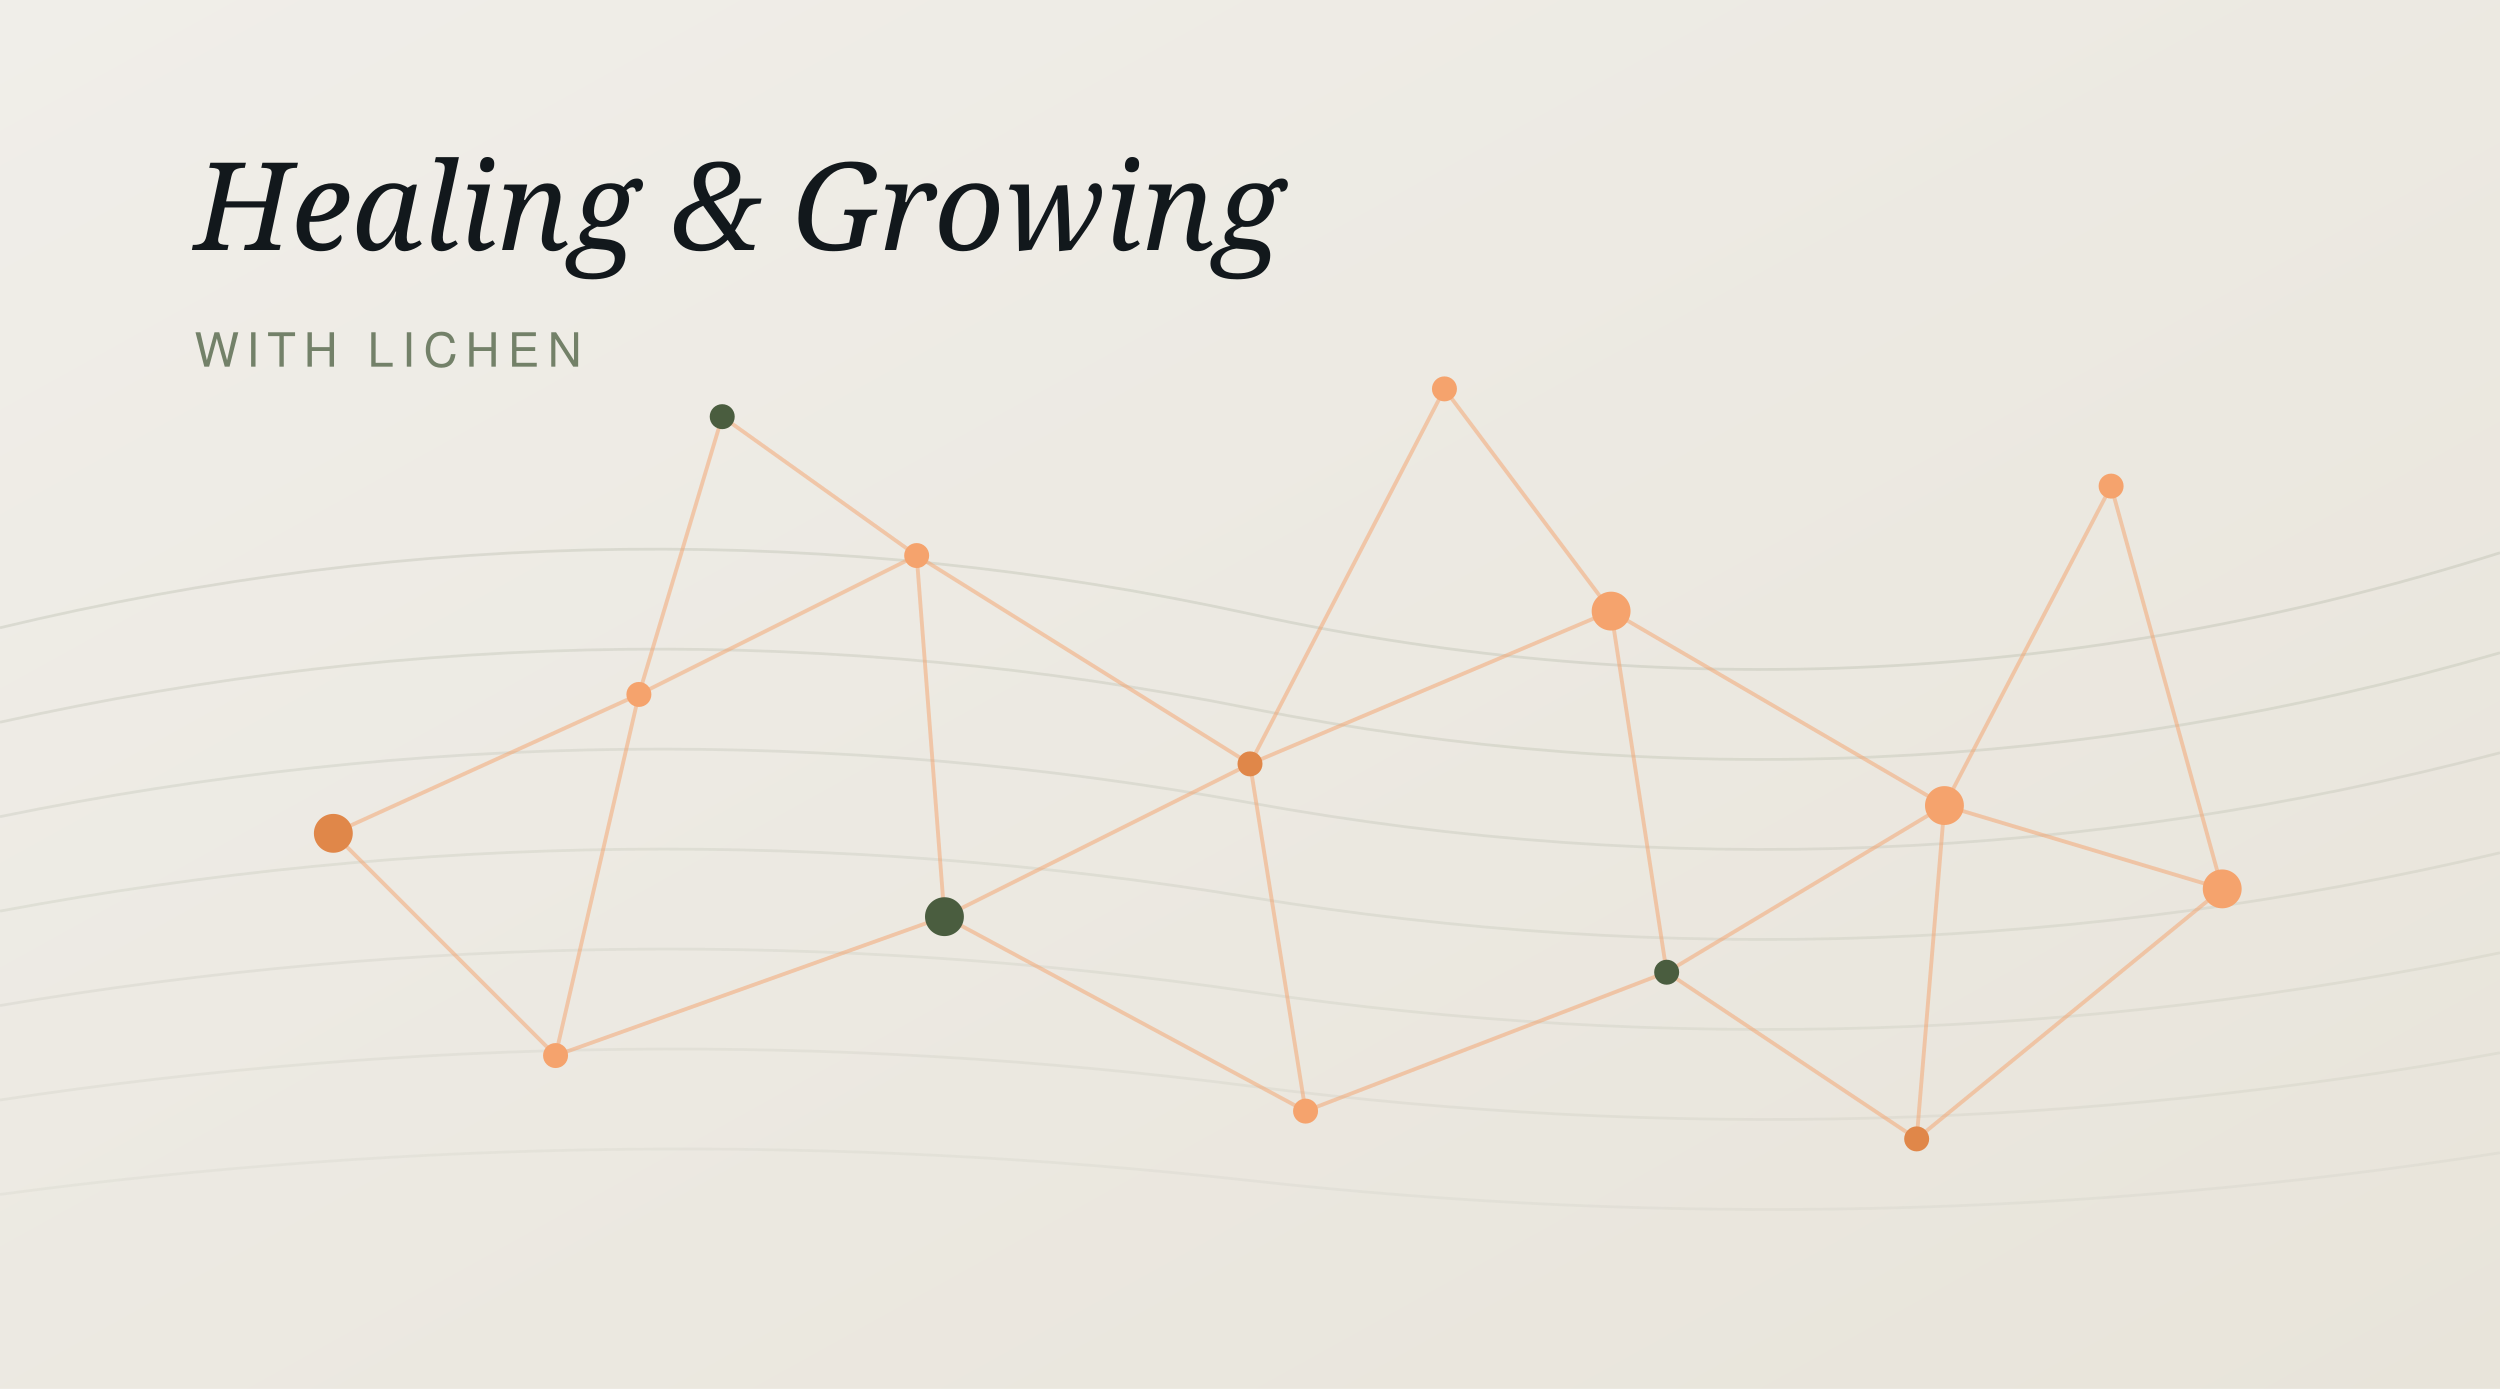
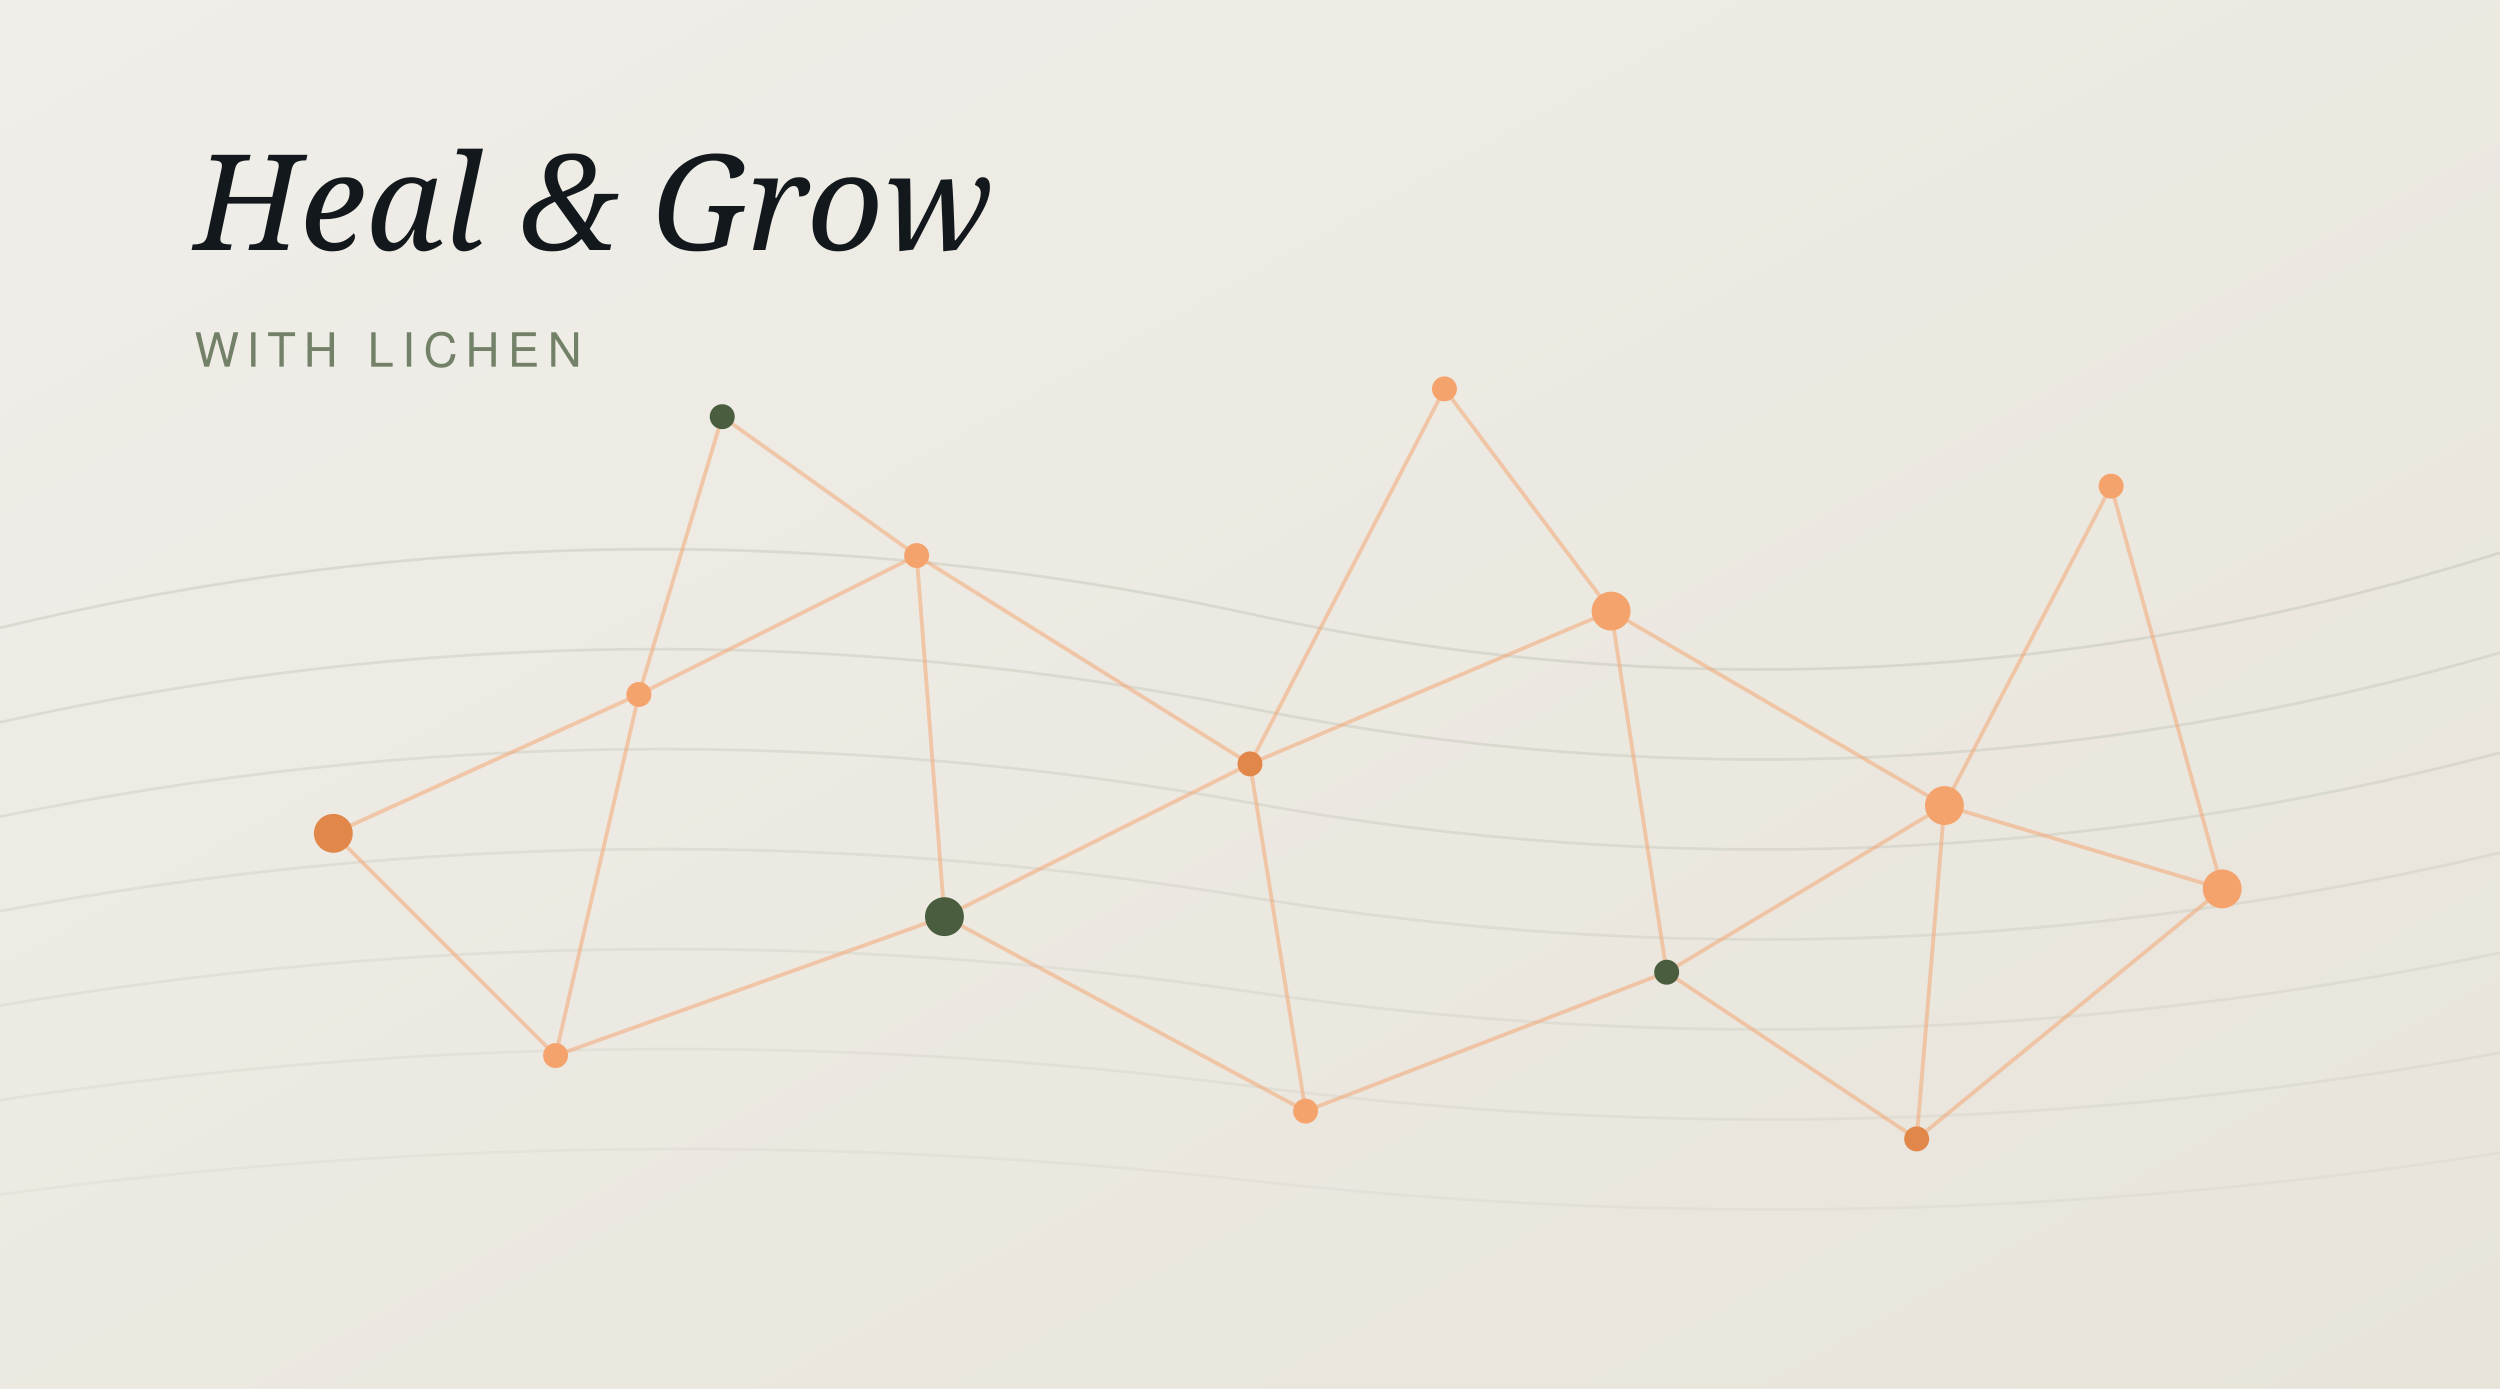
<svg xmlns="http://www.w3.org/2000/svg" viewBox="0 0 900 500" width="900" height="500">
  <defs>
    <linearGradient id="g" x1="0" y1="0" x2="1" y2="1">
      <stop offset="0" stop-color="#F0EEE9" />
      <stop offset="1" stop-color="#E8E4DA" />
    </linearGradient>
  </defs>
  <rect width="900" height="500" fill="url(#g)" />
  <path d="M0 430 Q 225 400 450 425 T 900 415" fill="none" stroke="#4A5D3F" stroke-opacity="0.05" stroke-width="1" />
  <path d="M0 396 Q 225 362 450 391 T 900 379" fill="none" stroke="#4A5D3F" stroke-opacity="0.062" stroke-width="1" />
  <path d="M0 362 Q 225 324 450 357 T 900 343" fill="none" stroke="#4A5D3F" stroke-opacity="0.074" stroke-width="1" />
  <path d="M0 328 Q 225 286 450 323 T 900 307" fill="none" stroke="#4A5D3F" stroke-opacity="0.086" stroke-width="1" />
  <path d="M0 294 Q 225 248 450 289 T 900 271" fill="none" stroke="#4A5D3F" stroke-opacity="0.098" stroke-width="1" />
  <path d="M0 260 Q 225 210 450 255 T 900 235" fill="none" stroke="#4A5D3F" stroke-opacity="0.11" stroke-width="1" />
  <path d="M0 226 Q 225 172 450 221 T 900 199" fill="none" stroke="#4A5D3F" stroke-opacity="0.122" stroke-width="1" />
  <line x1="120" y1="300" x2="230" y2="250" stroke="#F5A36D" stroke-opacity="0.5" stroke-width="1.4" />
  <line x1="120" y1="300" x2="200" y2="380" stroke="#F5A36D" stroke-opacity="0.5" stroke-width="1.4" />
  <line x1="230" y1="250" x2="200" y2="380" stroke="#F5A36D" stroke-opacity="0.5" stroke-width="1.4" />
  <line x1="230" y1="250" x2="330" y2="200" stroke="#F5A36D" stroke-opacity="0.5" stroke-width="1.4" />
  <line x1="200" y1="380" x2="340" y2="330" stroke="#F5A36D" stroke-opacity="0.5" stroke-width="1.4" />
  <line x1="330" y1="200" x2="340" y2="330" stroke="#F5A36D" stroke-opacity="0.5" stroke-width="1.4" />
  <line x1="330" y1="200" x2="450" y2="275" stroke="#F5A36D" stroke-opacity="0.5" stroke-width="1.4" />
  <line x1="340" y1="330" x2="450" y2="275" stroke="#F5A36D" stroke-opacity="0.5" stroke-width="1.4" />
  <line x1="340" y1="330" x2="470" y2="400" stroke="#F5A36D" stroke-opacity="0.5" stroke-width="1.4" />
  <line x1="450" y1="275" x2="470" y2="400" stroke="#F5A36D" stroke-opacity="0.5" stroke-width="1.4" />
  <line x1="450" y1="275" x2="580" y2="220" stroke="#F5A36D" stroke-opacity="0.5" stroke-width="1.4" />
  <line x1="470" y1="400" x2="600" y2="350" stroke="#F5A36D" stroke-opacity="0.5" stroke-width="1.4" />
  <line x1="580" y1="220" x2="600" y2="350" stroke="#F5A36D" stroke-opacity="0.5" stroke-width="1.4" />
  <line x1="580" y1="220" x2="700" y2="290" stroke="#F5A36D" stroke-opacity="0.5" stroke-width="1.4" />
  <line x1="600" y1="350" x2="700" y2="290" stroke="#F5A36D" stroke-opacity="0.5" stroke-width="1.4" />
  <line x1="600" y1="350" x2="690" y2="410" stroke="#F5A36D" stroke-opacity="0.5" stroke-width="1.4" />
  <line x1="700" y1="290" x2="690" y2="410" stroke="#F5A36D" stroke-opacity="0.5" stroke-width="1.4" />
  <line x1="700" y1="290" x2="800" y2="320" stroke="#F5A36D" stroke-opacity="0.5" stroke-width="1.4" />
  <line x1="690" y1="410" x2="800" y2="320" stroke="#F5A36D" stroke-opacity="0.5" stroke-width="1.4" />
  <line x1="230" y1="250" x2="260" y2="150" stroke="#F5A36D" stroke-opacity="0.5" stroke-width="1.4" />
  <line x1="330" y1="200" x2="260" y2="150" stroke="#F5A36D" stroke-opacity="0.5" stroke-width="1.4" />
  <line x1="580" y1="220" x2="520" y2="140" stroke="#F5A36D" stroke-opacity="0.5" stroke-width="1.4" />
  <line x1="450" y1="275" x2="520" y2="140" stroke="#F5A36D" stroke-opacity="0.5" stroke-width="1.4" />
  <line x1="700" y1="290" x2="760" y2="175" stroke="#F5A36D" stroke-opacity="0.5" stroke-width="1.4" />
  <line x1="800" y1="320" x2="760" y2="175" stroke="#F5A36D" stroke-opacity="0.5" stroke-width="1.4" />
  <circle cx="120" cy="300" r="7" fill="#E08749" />
  <circle cx="230" cy="250" r="4.5" fill="#F5A36D" />
  <circle cx="200" cy="380" r="4.5" fill="#F5A36D" />
  <circle cx="330" cy="200" r="4.5" fill="#F5A36D" />
  <circle cx="340" cy="330" r="7" fill="#4A5D3F" />
  <circle cx="450" cy="275" r="4.5" fill="#E08749" />
  <circle cx="470" cy="400" r="4.5" fill="#F5A36D" />
  <circle cx="580" cy="220" r="7" fill="#F5A36D" />
  <circle cx="600" cy="350" r="4.5" fill="#4A5D3F" />
  <circle cx="700" cy="290" r="7" fill="#F5A36D" />
  <circle cx="690" cy="410" r="4.5" fill="#E08749" />
  <circle cx="800" cy="320" r="7" fill="#F5A36D" />
  <circle cx="260" cy="150" r="4.5" fill="#4A5D3F" />
  <circle cx="520" cy="140" r="4.5" fill="#F5A36D" />
  <circle cx="760" cy="175" r="4.5" fill="#F5A36D" />
-   <text x="70" y="90" font-family="Georgia,serif" font-style="italic" font-size="44" fill="#12181C">Healing &amp; Growing</text>
+   <text x="70" y="90" font-family="Georgia,serif" font-style="italic" font-size="48" fill="#12181C">Heal &amp; Grow</text>
  <text x="70" y="132" font-family="Helvetica,Arial,sans-serif" font-size="17" letter-spacing="3" fill="#4A5D3F" opacity="0.75">WITH LICHEN</text>
</svg>
